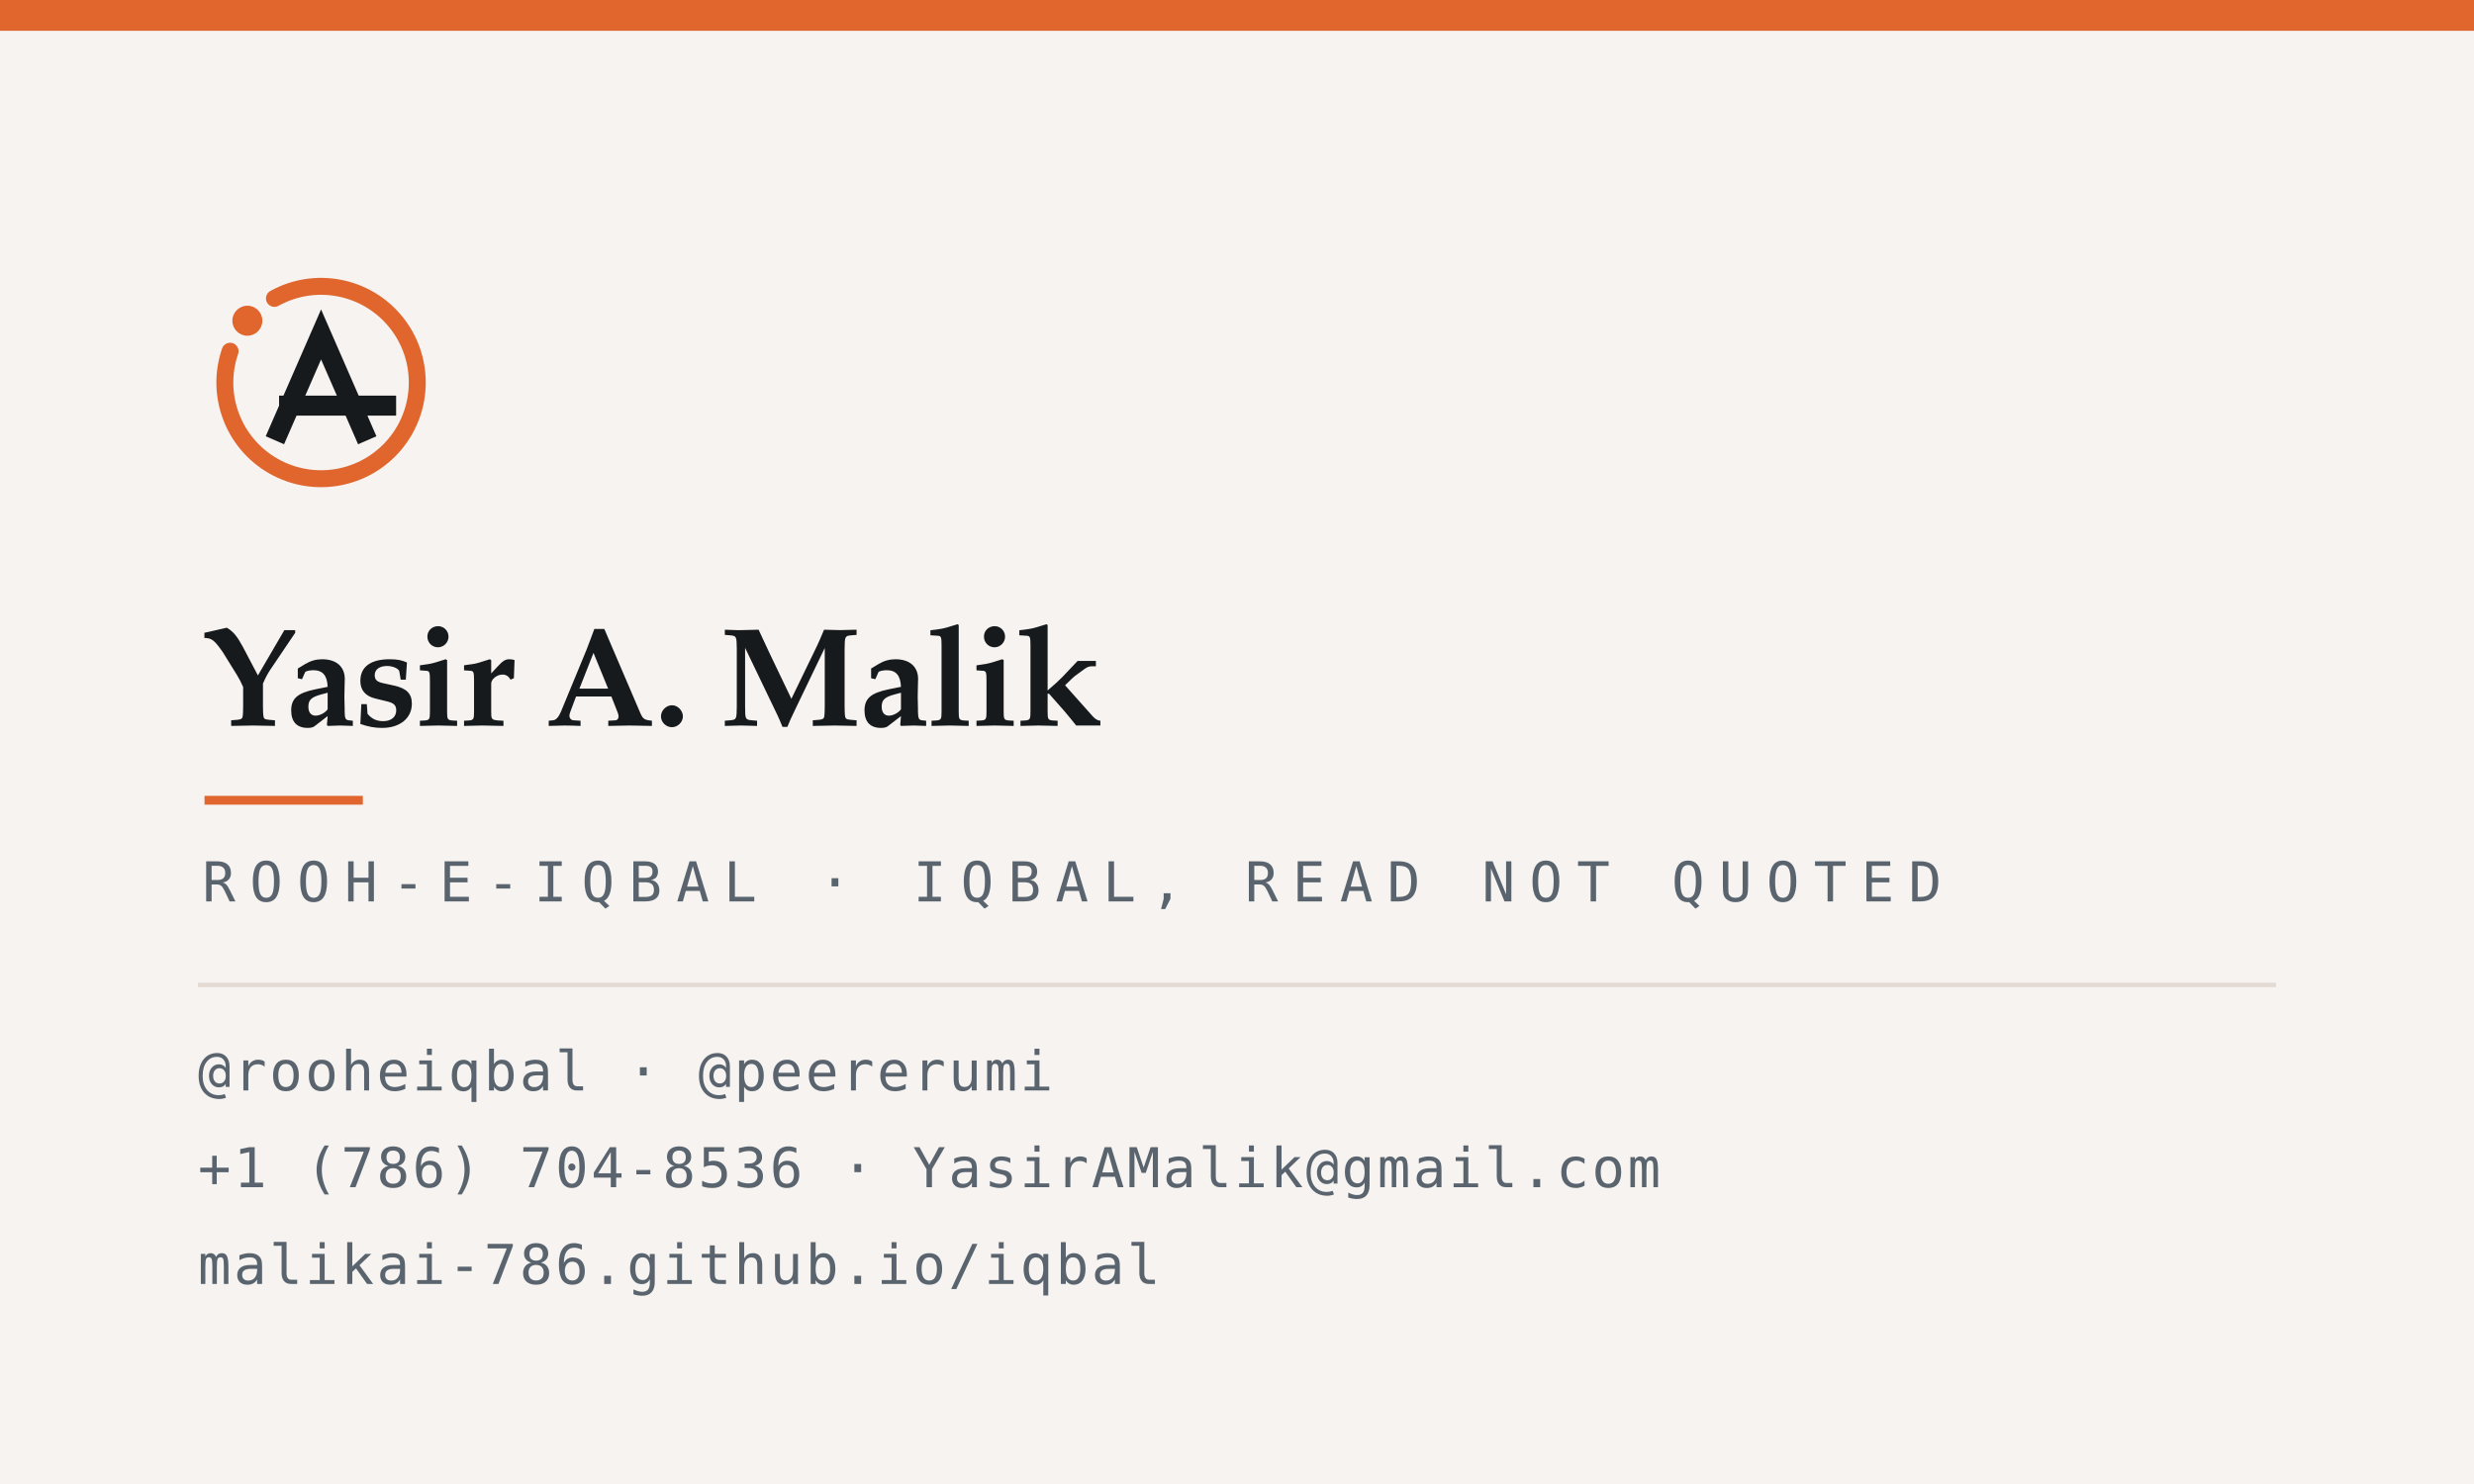
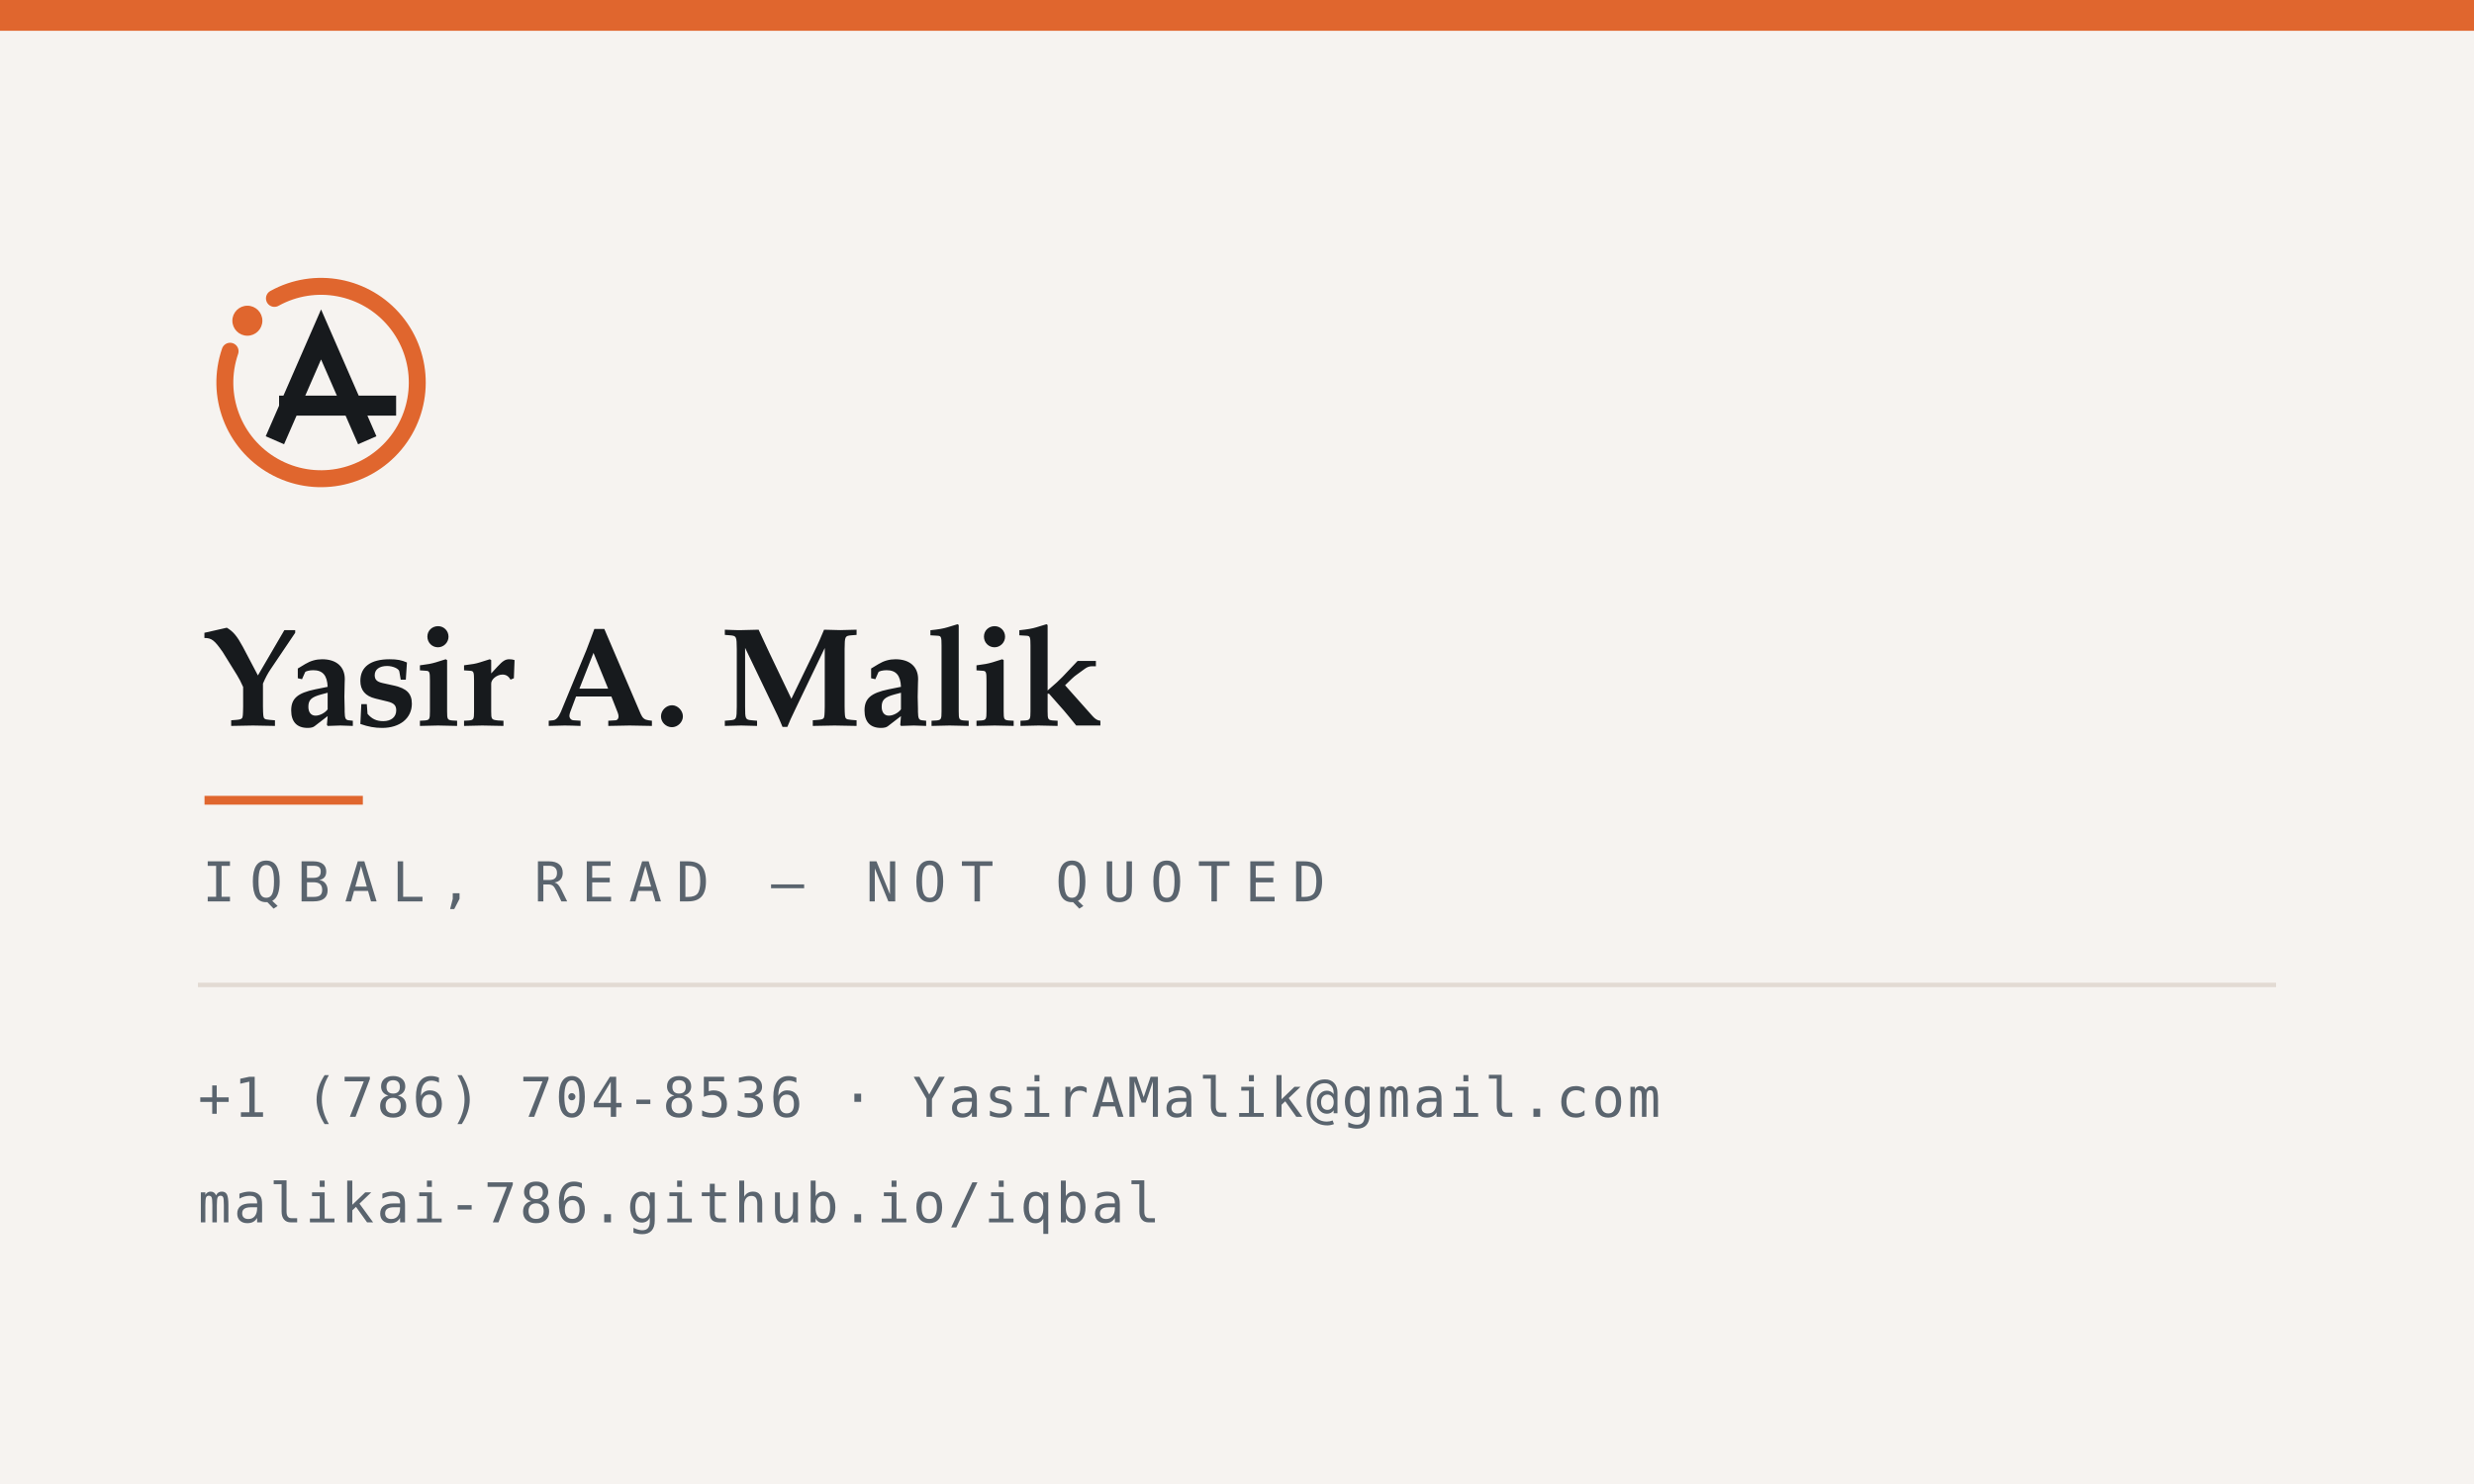
<svg xmlns="http://www.w3.org/2000/svg" viewBox="0 0 1125 675" fill="none">
  <rect width="1125" height="675" fill="#F6F3F0" />
  <rect x="0" y="0" width="1125" height="14" fill="#E0662E" />
  <g transform="translate(90 118) scale(1.75)">
    <path d="M19.88 10.13 A25 25 0 1 1 8.36 23.86" stroke="#E0662E" stroke-width="4.4" stroke-linecap="round" />
    <circle cx="12.85" cy="15.93" r="3.9" fill="#E0662E" />
    <path d="M20 47 L32 19.5 L44 47" stroke="#171A1D" stroke-width="5.2" stroke-linejoin="miter" stroke-linecap="butt" />
    <path d="M21.09 38 H51.5" stroke="#171A1D" stroke-width="5.2" stroke-linecap="butt" />
  </g>
  <text x="92" y="330" font-family="'Bitstream Charter',Charter,'Iowan Old Style','Palatino Linotype',Palatino,'Book Antiqua',Georgia,serif" font-size="64" font-weight="600" letter-spacing="-1" fill="#171A1D">Yasir A. Malik</text>
  <path d="M93 364 H165" stroke="#E0662E" stroke-width="4" />
-   <text x="92" y="410" font-family="ui-monospace,'SF Mono',Menlo,'Cascadia Mono','Roboto Mono',monospace" font-size="25" letter-spacing="6.5" fill="#5A646E">ROOH-E-IQBAL · IQBAL, READ NOT QUOTED</text>
+   <text x="92" y="410" font-family="ui-monospace,'SF Mono',Menlo,'Cascadia Mono','Roboto Mono',monospace" font-size="25" letter-spacing="6.5" fill="#5A646E">IQBAL, READ — NOT QUOTED</text>
  <path d="M90 448 H1035" stroke="#E2DAD3" stroke-width="2" />
-   <text x="90" y="496" font-family="ui-monospace,'SF Mono',Menlo,'Cascadia Mono','Roboto Mono',monospace" font-size="25" letter-spacing="1.2" fill="#5A646E">@rooheiqbal · @peererumi</text>
-   <text x="90" y="540" font-family="ui-monospace,'SF Mono',Menlo,'Cascadia Mono','Roboto Mono',monospace" font-size="25" letter-spacing="1.2" fill="#5A646E">+1 (786) 704-8536 · YasirAMalik@gmail.com</text>
-   <text x="90" y="584" font-family="ui-monospace,'SF Mono',Menlo,'Cascadia Mono','Roboto Mono',monospace" font-size="25" letter-spacing="1.2" fill="#5A646E">malikai-786.github.io/iqbal</text>
+   <text x="90" y="508" font-family="ui-monospace,'SF Mono',Menlo,'Cascadia Mono','Roboto Mono',monospace" font-size="25" letter-spacing="1.2" fill="#5A646E">+1 (786) 704-8536 · YasirAMalik@gmail.com</text>
+   <text x="90" y="556" font-family="ui-monospace,'SF Mono',Menlo,'Cascadia Mono','Roboto Mono',monospace" font-size="25" letter-spacing="1.2" fill="#5A646E">malikai-786.github.io/iqbal</text>
</svg>
